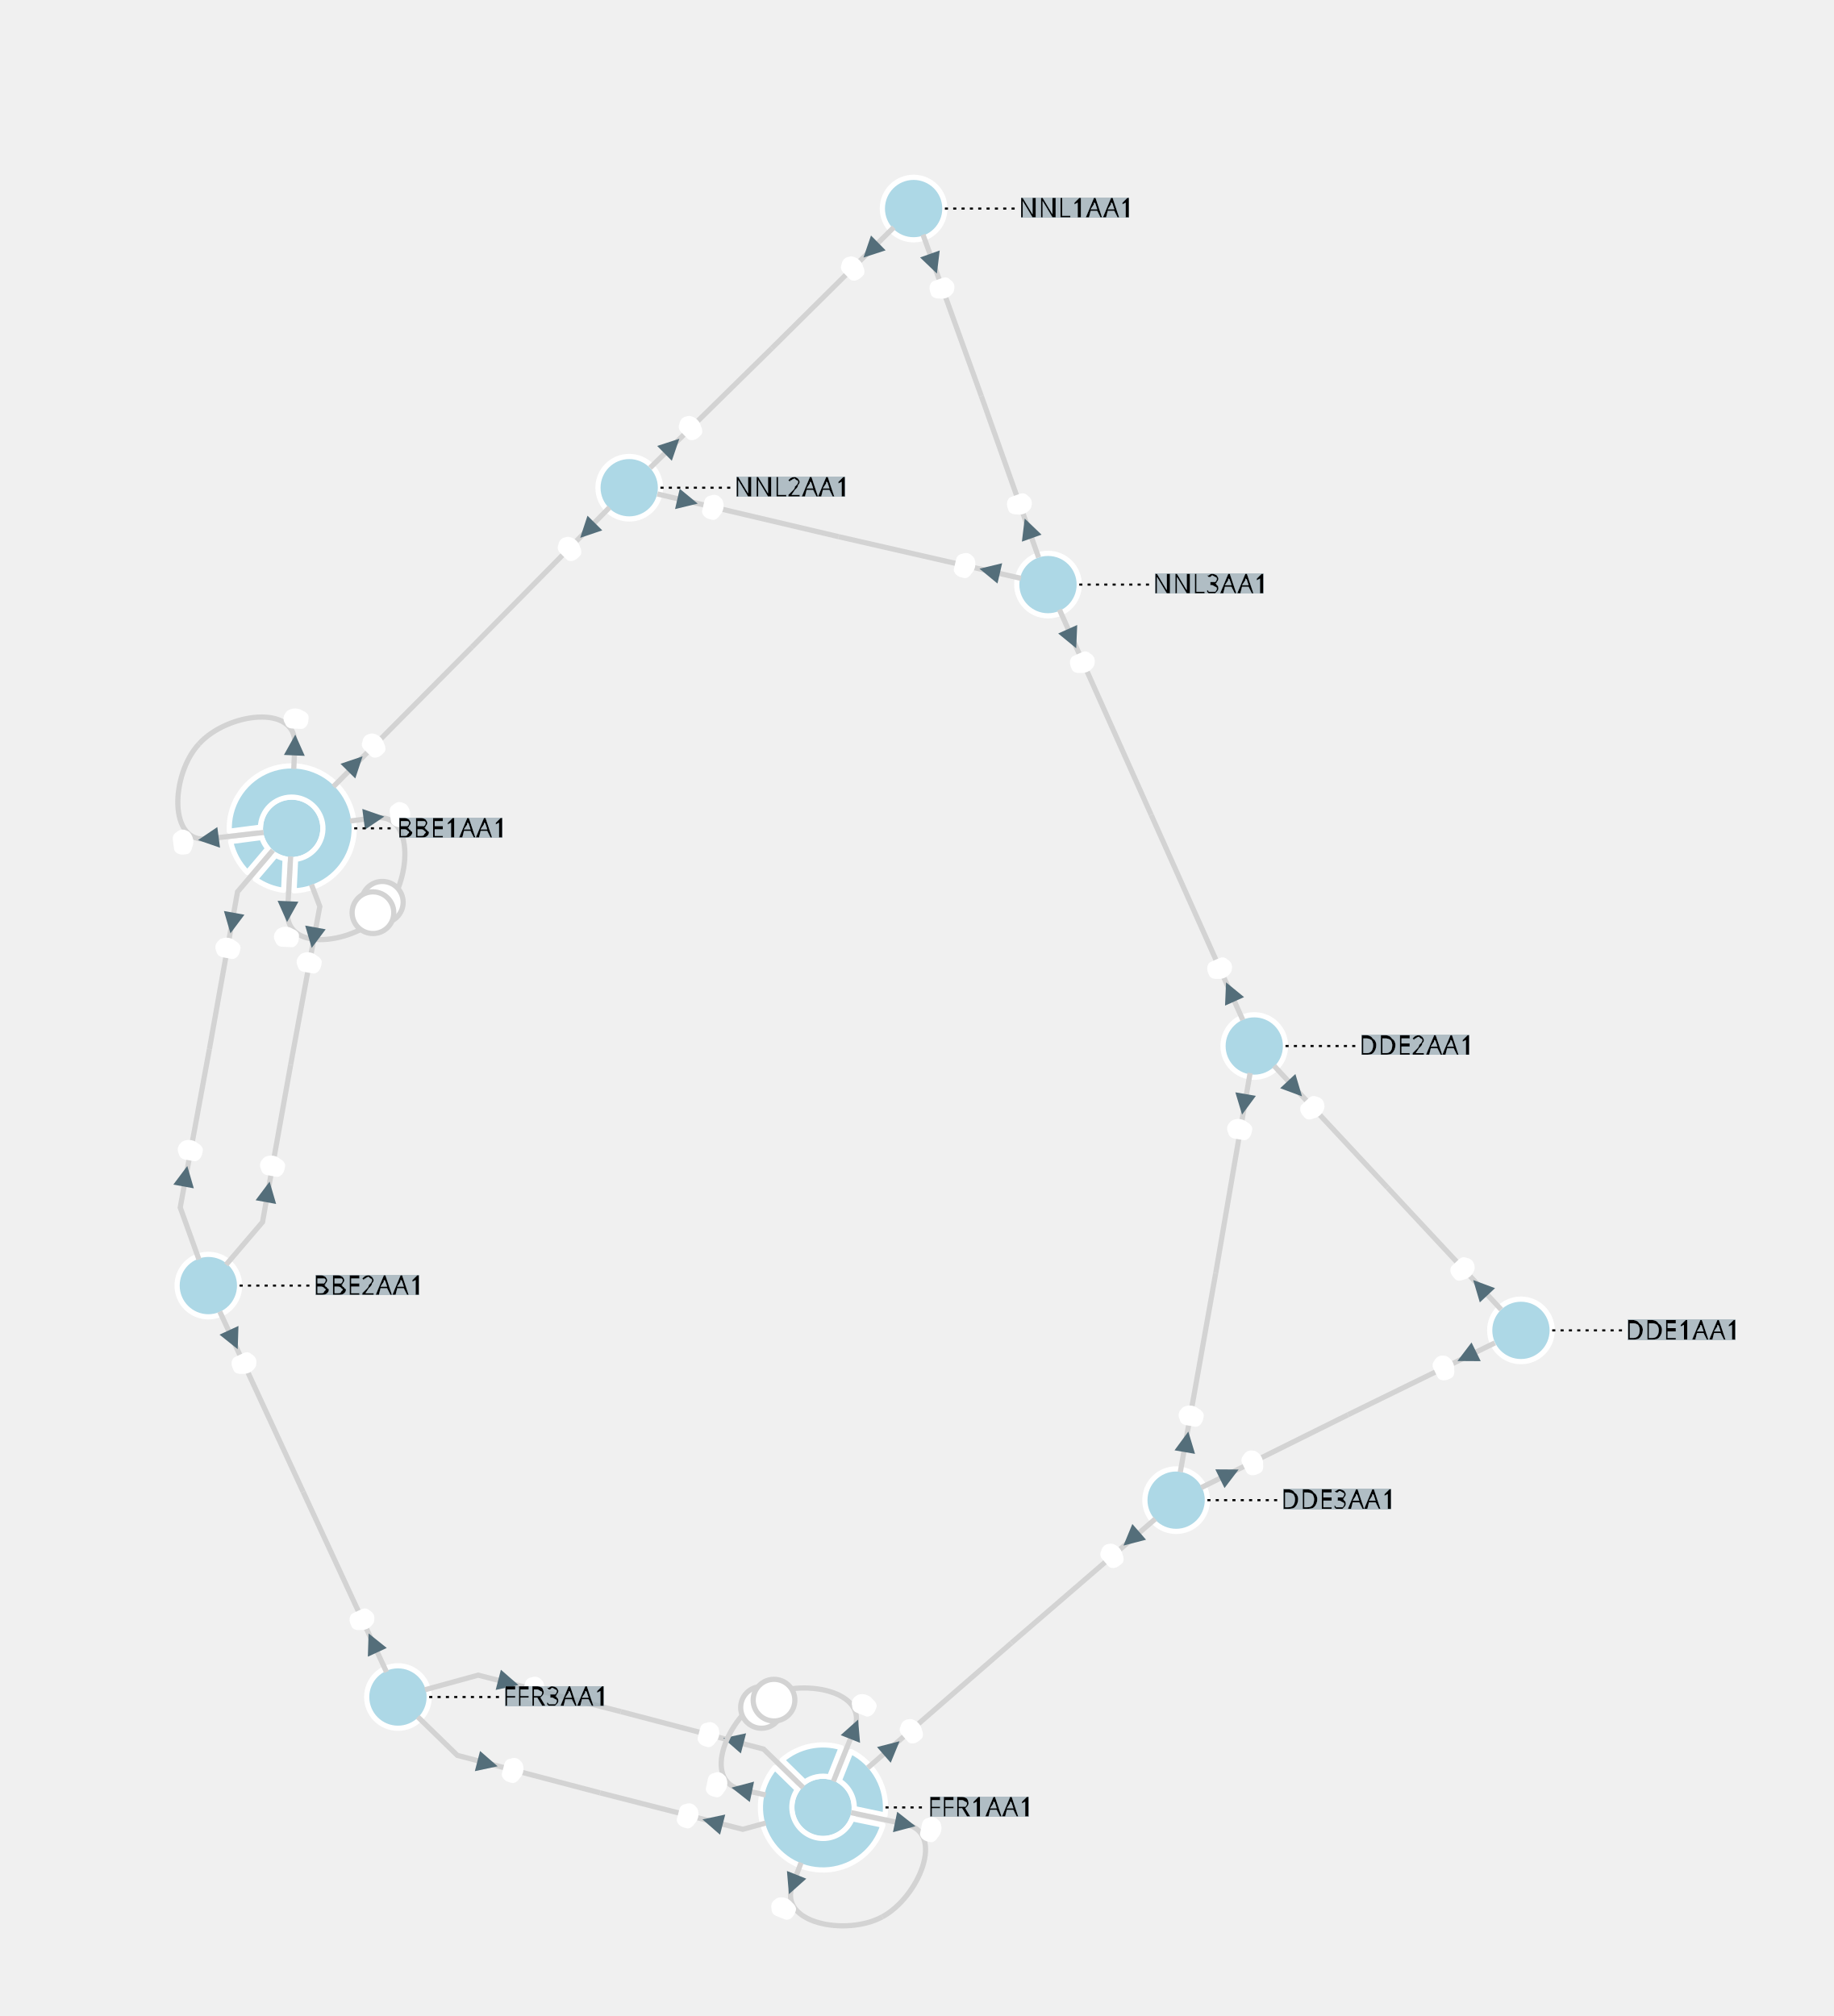
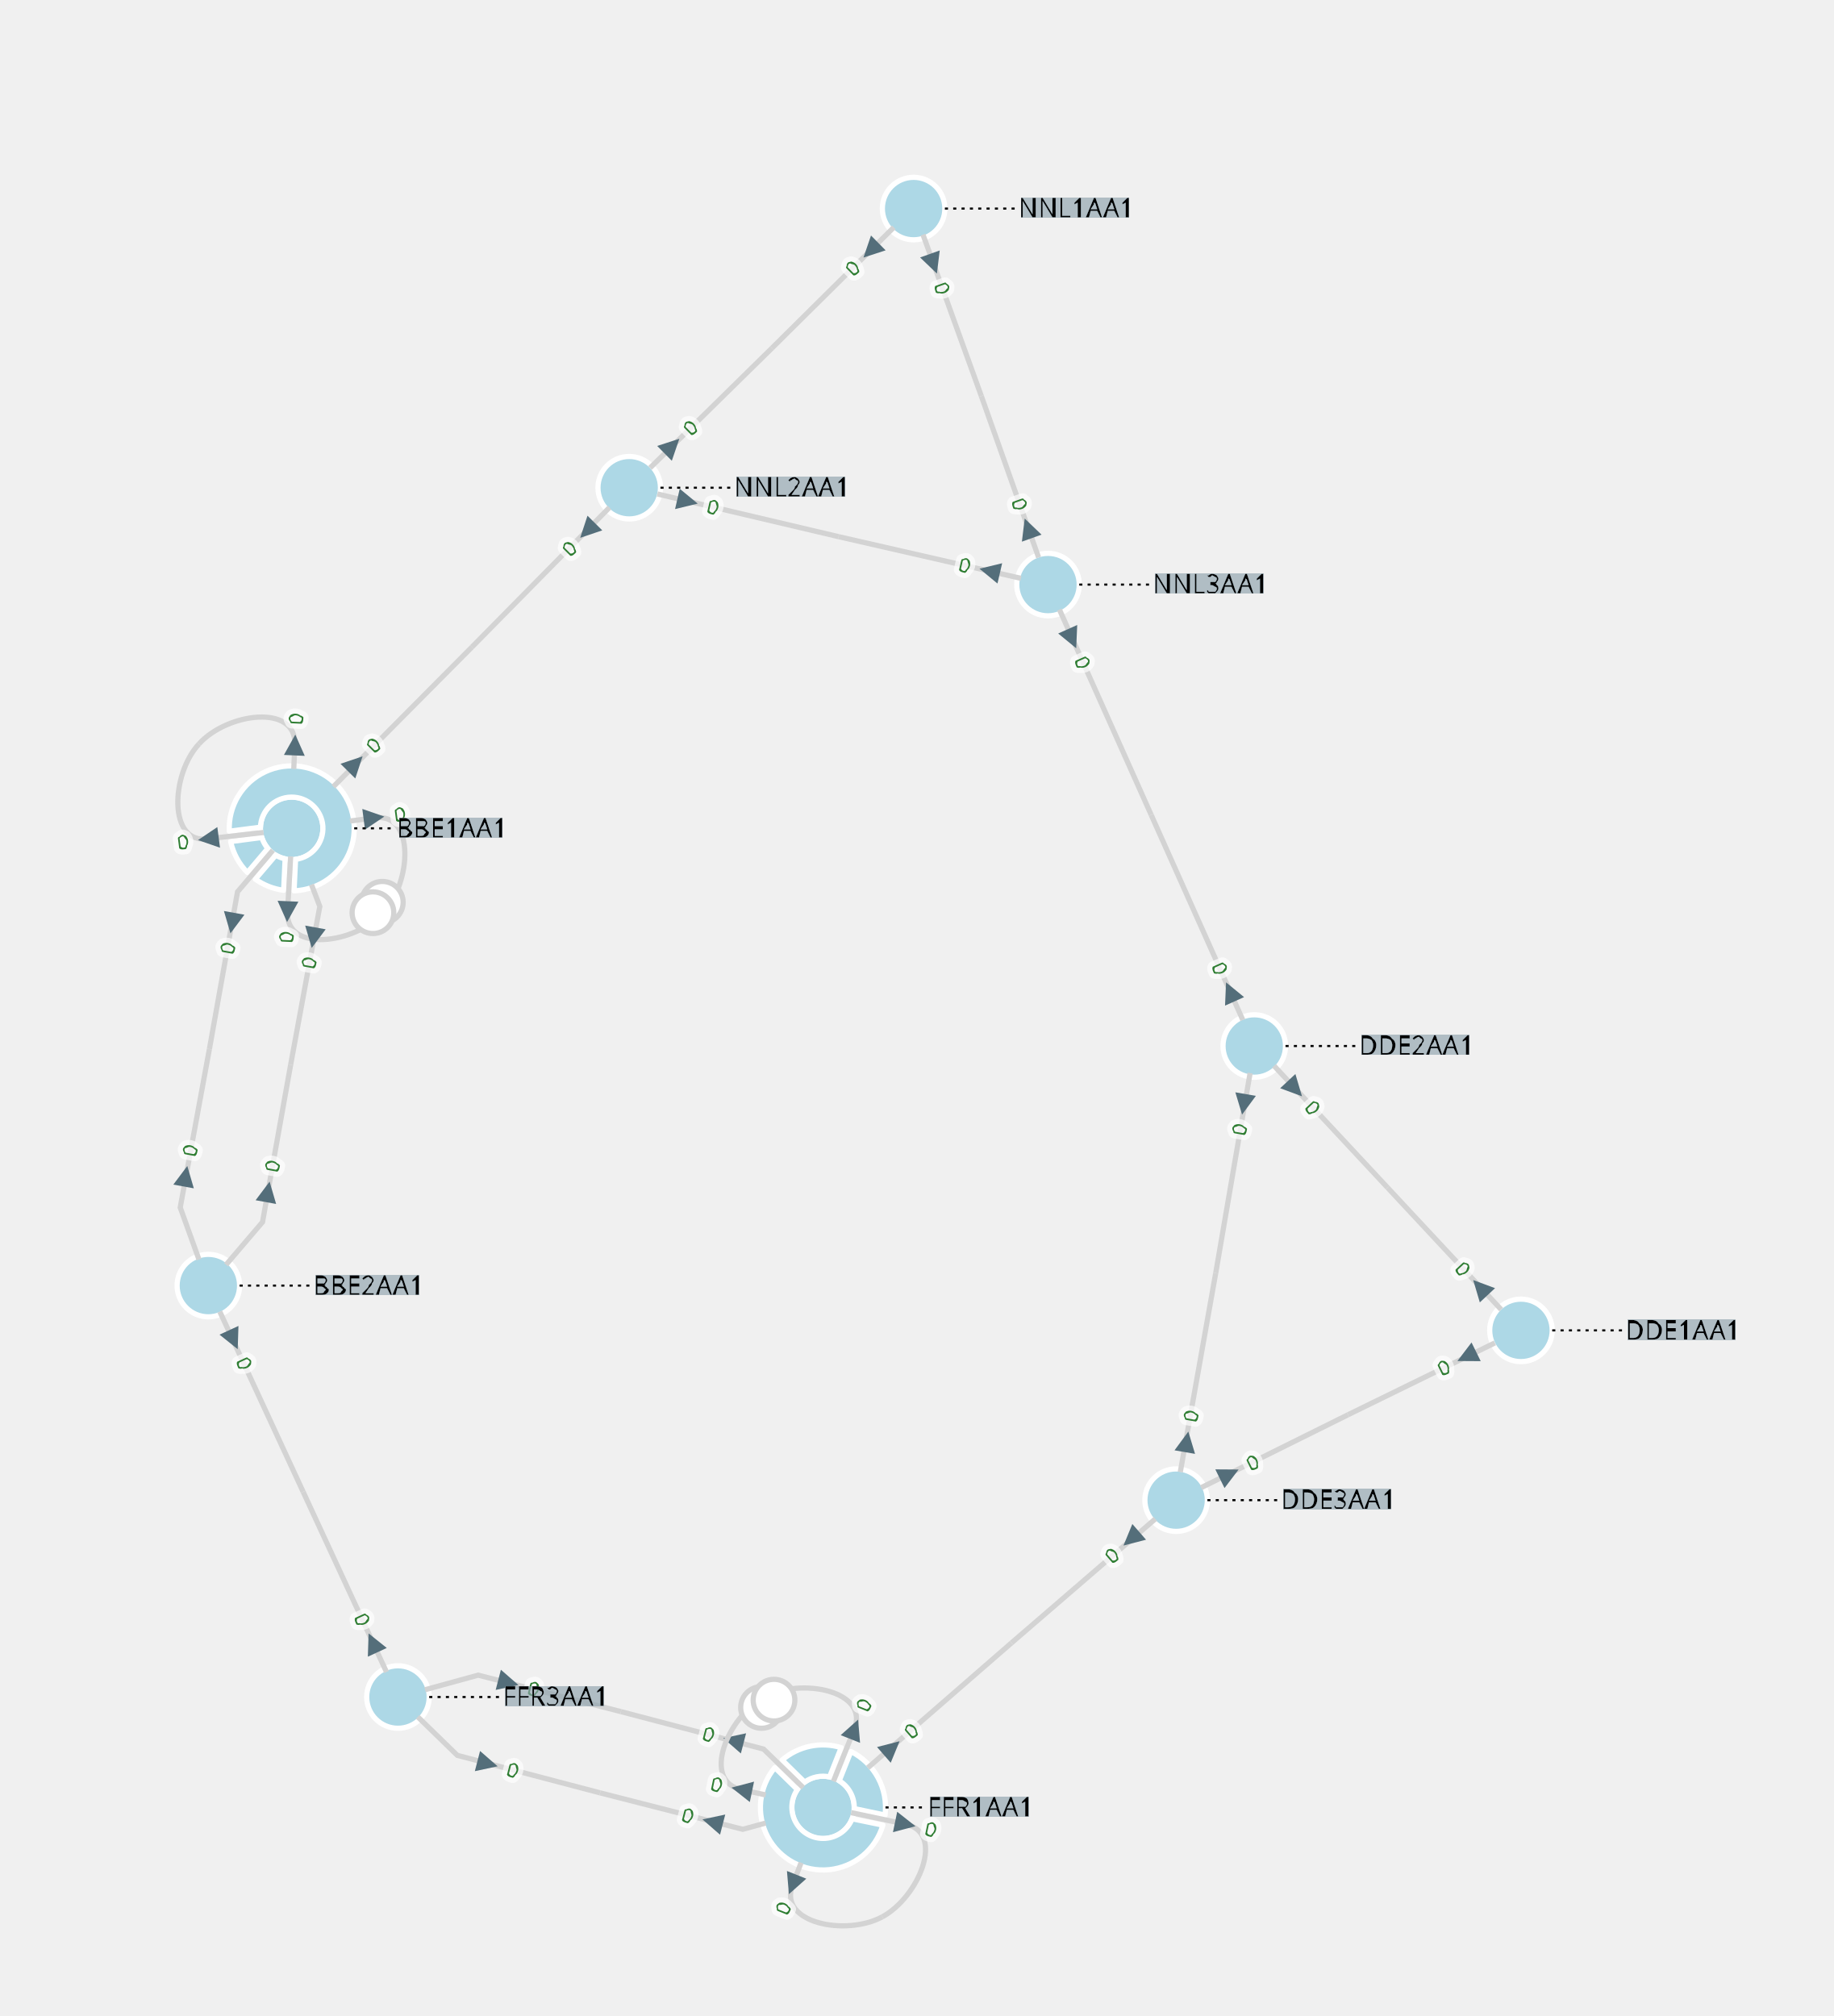
<svg xmlns="http://www.w3.org/2000/svg" width="800.00" height="879.76" viewBox="-7.54 -10.03 17.60 19.35">
  <style>
.nad-branch-edges polyline, .nad-branch-edges path {stroke: var(--nad-vl-color, lightgrey); stroke-width: 0.05; fill: none}
.nad-branch-edges circle {stroke: var(--nad-vl-color, lightgrey); stroke-width: 0.05; fill: white}
.nad-3wt-edges polyline {stroke: var(--nad-vl-color, lightgrey); stroke-width: 0.05; fill: none}
.nad-text-edges {stroke: black; stroke-width: 0.02; stroke-dasharray: .03,.05}
.nad-branch-edges .nad-disconnected polyline {stroke-dasharray: .1,.1}
.nad-vl-nodes circle {fill: var(--nad-vl-color, lightblue); stroke-width: 0.05; stroke: white}
.nad-vl-nodes circle.nad-unknown-busnode {stroke: lightgrey; stroke-width: 0.05; stroke-dasharray: .05,.05; fill: none}
.nad-vl-nodes path {fill: var(--nad-vl-color, lightblue); stroke-width: 0.05; stroke: white; stroke-linejoin:round;}
.nad-hvdc-edge polyline.nad-hvdc {stroke: grey; stroke-width: 0.2}
.nad-3wt-nodes circle {stroke: var(--nad-vl-color, lightgrey); stroke-width: 0.05; fill: none}
.nad-3wt-bg circle {stroke: none; fill: white}
.nad-state-out .nad-arrow-in {visibility: hidden}
.nad-state-in .nad-arrow-out {visibility: hidden}
.nad-active path {stroke: none; fill: #546e7a}
.nad-active {visibility: visible}
.nad-reactive {visibility: hidden}
.nad-reactive path {stroke: none; fill: #0277bd}
.nad-text-background {flood-color: #90a4aeaa}
.nad-text-nodes {font: 0.25px "Verdana"; fill: black}
- .nad-edge-infos {font: 0.2px "Verdana"; dominant-baseline:middle; stroke: var(--nad-vl-color, white); stroke-width: 0.1; stroke-linejoin:round; paint-order: stroke}
- .nad-edge-infos .nad-state-in {fill: white}
- .nad-edge-infos .nad-state-out {fill: white}
+ .nad-edge-infos {font: 0.2px "Verdana"; dominant-baseline:middle; stroke: #FFFFFFAA; stroke-width: 0.1; stroke-linejoin:round; paint-order: stroke}
+ .nad-edge-infos .nad-state-in {fill: #b71c1c}
+ .nad-edge-infos .nad-state-out {fill: #2e7d32}
.nad-vl0to30 {--nad-vl-color: #AFB42B}
.nad-vl30to50 {--nad-vl-color: #EF9A9A}
.nad-vl50to70 {--nad-vl-color: #9C27B0}
.nad-vl70to120 {--nad-vl-color: #E65100}
.nad-vl120to180 {--nad-vl-color: #00ACC1}
.nad-vl180to300 {--nad-vl-color: #2E7D32}
.nad-vl300to500 {--nad-vl-color: #D32F2F}
</style>
  <defs>
    <filter id="textBgFilter" x="0" y="0" width="1" height="1">
      <feFlood class="nad-text-background" />
      <feComposite in="SourceGraphic" operator="over" />
    </filter>
  </defs>
  <g class="nad-vl-nodes">
    <g transform="translate(-4.74,-2.08)" id="0" class="nad-vl300to500" title="BBE1AA1">
      <circle r="0.30" id="1" />
      <path d="M-0.077,0.595 A0.600,0.600 28.195 0 1 -0.349,0.488 L-0.153,0.258 A0.300,0.300 -18.646 0 0 -0.063,0.293 Z M-0.425,0.424 A0.600,0.600 32.706 0 1 -0.586,0.127 L-0.287,0.088 A0.300,0.300 -23.157 0 0 -0.229,0.193 Z M-0.599,0.028 A0.600,0.600 270.451 1 1 0.023,0.600 L0.037,0.298 A0.300,0.300 -260.901 1 0 -0.300,-0.011 Z " id="2" />
    </g>
    <g transform="translate(-5.54,2.31)" id="3" class="nad-vl300to500" title="BBE2AA1">
      <circle r="0.30" id="4" />
    </g>
    <g transform="translate(7.06,2.74)" id="5" class="nad-vl300to500" title="DDE1AA1">
      <circle r="0.30" id="6" />
    </g>
    <g transform="translate(4.50,0.01)" id="7" class="nad-vl300to500" title="DDE2AA1">
      <circle r="0.30" id="8" />
    </g>
    <g transform="translate(3.75,4.37)" id="9" class="nad-vl300to500" title="DDE3AA1">
      <circle r="0.30" id="10" />
    </g>
    <g transform="translate(0.36,7.32)" id="11" class="nad-vl300to500" title="FFR1AA1">
      <circle r="0.30" id="12" />
      <path d="M-0.392,-0.455 A0.600,0.600 57.675 0 1 0.175,-0.574 L0.063,-0.293 A0.300,0.300 -48.126 0 0 -0.176,-0.243 Z M0.268,-0.537 A0.600,0.600 70.451 0 1 0.596,0.073 L0.300,0.011 A0.300,0.300 -60.901 0 0 0.156,-0.256 Z M0.575,0.170 A0.600,0.600 203.226 1 1 -0.462,-0.383 L-0.246,-0.172 A0.300,0.300 -193.677 1 0 0.280,0.109 Z " id="13" />
    </g>
    <g transform="translate(-3.72,6.26)" id="14" class="nad-vl300to500" title="FFR3AA1">
      <circle r="0.30" id="15" />
    </g>
    <g transform="translate(1.23,-8.03)" id="16" class="nad-vl300to500" title="NNL1AA1">
      <circle r="0.30" id="17" />
    </g>
    <g transform="translate(-1.50,-5.35)" id="18" class="nad-vl300to500" title="NNL2AA1">
      <circle r="0.30" id="19" />
    </g>
    <g transform="translate(2.52,-4.42)" id="20" class="nad-vl300to500" title="NNL3AA1">
      <circle r="0.30" id="21" />
    </g>
  </g>
  <g class="nad-branch-edges">
    <g id="22" title="BBE1AA1  BBE2AA1  1">
      <g class="nad-vl300to500">
        <polyline points="-4.92,-1.87 -5.26,-1.47 -5.53,0.04" />
        <g class="nad-edge-infos" transform="translate(-5.31,-1.17)">
          <g class="nad-active nad-state-out">
            <g transform="rotate(-169.70)">
              <path class="nad-arrow-in" d="M-0.1 -0.1 H0.1 L0 0.1z" />
              <path class="nad-arrow-out" d="M-0.1 0.1 H0.1 L0 -0.1z" />
            </g>
            <text transform="rotate(-79.70)" x="-0.19" style="text-anchor:end">0</text>
          </g>
          <g class="nad-reactive nad-state-out">
            <g transform="rotate(-169.70)">
              <path class="nad-arrow-in" d="M-0.1 -0.1 H0.1 L0 0.1z" />
              <path class="nad-arrow-out" d="M-0.1 0.1 H0.1 L0 -0.1z" />
            </g>
            <text transform="rotate(-79.70)" x="-0.19" style="text-anchor:end">0</text>
          </g>
        </g>
      </g>
      <g class="nad-vl300to500">
        <polyline points="-5.63,2.06 -5.81,1.56 -5.53,0.04" />
        <g class="nad-edge-infos" transform="translate(-5.76,1.26)">
          <g class="nad-active nad-state-out">
            <g transform="rotate(10.30)">
              <path class="nad-arrow-in" d="M-0.1 -0.1 H0.1 L0 0.1z" />
              <path class="nad-arrow-out" d="M-0.1 0.1 H0.1 L0 -0.1z" />
            </g>
            <text transform="rotate(-79.70)" x="0.19">0</text>
          </g>
          <g class="nad-reactive nad-state-out">
            <g transform="rotate(10.30)">
              <path class="nad-arrow-in" d="M-0.1 -0.1 H0.1 L0 0.1z" />
              <path class="nad-arrow-out" d="M-0.1 0.1 H0.1 L0 -0.1z" />
            </g>
            <text transform="rotate(-79.70)" x="0.19">0</text>
          </g>
        </g>
      </g>
    </g>
    <g id="23" title="BBE1AA1  BBE3AA1  1">
      <g class="nad-vl300to500">
        <path d="M-5.01,-2.04 L-5.54,-1.98 C-5.93,-1.92 -5.90,-2.60 -5.63,-2.89" />
        <g class="nad-edge-infos" transform="translate(-5.54,-1.98)">
          <g class="nad-active nad-state-out">
            <g transform="rotate(-97.44)">
              <path class="nad-arrow-in" d="M-0.1 -0.1 H0.1 L0 0.1z" />
              <path class="nad-arrow-out" d="M-0.1 0.1 H0.1 L0 -0.1z" />
            </g>
            <text transform="rotate(-7.44)" x="-0.19" style="text-anchor:end">0</text>
          </g>
          <g class="nad-reactive nad-state-out">
            <g transform="rotate(-97.44)">
              <path class="nad-arrow-in" d="M-0.1 -0.1 H0.1 L0 0.1z" />
              <path class="nad-arrow-out" d="M-0.1 0.1 H0.1 L0 -0.1z" />
            </g>
            <text transform="rotate(-7.44)" x="-0.19" style="text-anchor:end">0</text>
          </g>
        </g>
      </g>
      <g class="nad-vl300to500">
        <path d="M-4.72,-2.65 L-4.71,-2.88 C-4.69,-3.28 -5.36,-3.19 -5.63,-2.89" />
        <g class="nad-edge-infos" transform="translate(-4.71,-2.88)">
          <g class="nad-active nad-state-out">
            <g transform="rotate(2.56)">
              <path class="nad-arrow-in" d="M-0.1 -0.1 H0.1 L0 0.1z" />
              <path class="nad-arrow-out" d="M-0.1 0.1 H0.1 L0 -0.1z" />
            </g>
            <text transform="rotate(-87.44)" x="0.19">0</text>
          </g>
          <g class="nad-reactive nad-state-out">
            <g transform="rotate(2.56)">
              <path class="nad-arrow-in" d="M-0.1 -0.1 H0.1 L0 0.1z" />
              <path class="nad-arrow-out" d="M-0.1 0.1 H0.1 L0 -0.1z" />
            </g>
            <text transform="rotate(-87.44)" x="0.19">0</text>
          </g>
        </g>
      </g>
    </g>
    <g id="24" title="BBE1AA1  BBE3AA1  2">
      <g class="nad-vl300to500">
        <path d="M-4.18,-2.15 L-3.95,-2.18 C-3.55,-2.24 -3.59,-1.56 -3.86,-1.27" />
        <g class="nad-edge-infos" transform="translate(-3.95,-2.18)">
          <g class="nad-active nad-state-out">
            <g transform="rotate(82.56)">
              <path class="nad-arrow-in" d="M-0.1 -0.1 H0.1 L0 0.1z" />
              <path class="nad-arrow-out" d="M-0.1 0.1 H0.1 L0 -0.1z" />
            </g>
            <text transform="rotate(-7.44)" x="0.19">0</text>
          </g>
          <g class="nad-reactive nad-state-out">
            <g transform="rotate(82.56)">
              <path class="nad-arrow-in" d="M-0.1 -0.1 H0.1 L0 0.1z" />
              <path class="nad-arrow-out" d="M-0.1 0.1 H0.1 L0 -0.1z" />
            </g>
            <text transform="rotate(-7.44)" x="0.19">0</text>
          </g>
        </g>
        <circle cx="-3.87" cy="-1.37" r="0.20" />
      </g>
      <g class="nad-vl300to500">
        <path d="M-4.75,-1.81 L-4.78,-1.28 C-4.80,-0.88 -4.13,-0.97 -3.86,-1.27" />
        <g class="nad-edge-infos" transform="translate(-4.78,-1.28)">
          <g class="nad-active nad-state-out">
            <g transform="rotate(-177.44)">
              <path class="nad-arrow-in" d="M-0.1 -0.1 H0.1 L0 0.1z" />
              <path class="nad-arrow-out" d="M-0.1 0.1 H0.1 L0 -0.1z" />
            </g>
            <text transform="rotate(-87.44)" x="-0.19" style="text-anchor:end">0</text>
          </g>
          <g class="nad-reactive nad-state-out">
            <g transform="rotate(-177.44)">
              <path class="nad-arrow-in" d="M-0.1 -0.1 H0.1 L0 0.1z" />
              <path class="nad-arrow-out" d="M-0.1 0.1 H0.1 L0 -0.1z" />
            </g>
            <text transform="rotate(-87.44)" x="-0.19" style="text-anchor:end">0</text>
          </g>
        </g>
        <circle cx="-3.96" cy="-1.27" r="0.20" />
      </g>
    </g>
    <g id="25" title="BBE2AA1  BBE3AA1  1">
      <g class="nad-vl300to500">
        <polyline points="-5.37,2.11 -5.02,1.70 -4.75,0.19" />
        <g class="nad-edge-infos" transform="translate(-4.97,1.41)">
          <g class="nad-active nad-state-out">
            <g transform="rotate(10.30)">
              <path class="nad-arrow-in" d="M-0.1 -0.1 H0.1 L0 0.1z" />
              <path class="nad-arrow-out" d="M-0.1 0.1 H0.1 L0 -0.1z" />
            </g>
            <text transform="rotate(-79.70)" x="0.19">0</text>
          </g>
          <g class="nad-reactive nad-state-out">
            <g transform="rotate(10.30)">
              <path class="nad-arrow-in" d="M-0.1 -0.1 H0.1 L0 0.1z" />
              <path class="nad-arrow-out" d="M-0.1 0.1 H0.1 L0 -0.1z" />
            </g>
            <text transform="rotate(-79.70)" x="0.19">0</text>
          </g>
        </g>
      </g>
      <g class="nad-vl300to500">
        <polyline points="-4.55,-1.54 -4.47,-1.33 -4.75,0.19" />
        <g class="nad-edge-infos" transform="translate(-4.53,-1.03)">
          <g class="nad-active nad-state-out">
            <g transform="rotate(-169.70)">
              <path class="nad-arrow-in" d="M-0.1 -0.1 H0.1 L0 0.1z" />
              <path class="nad-arrow-out" d="M-0.1 0.1 H0.1 L0 -0.1z" />
            </g>
            <text transform="rotate(-79.70)" x="-0.19" style="text-anchor:end">0</text>
          </g>
          <g class="nad-reactive nad-state-out">
            <g transform="rotate(-169.70)">
              <path class="nad-arrow-in" d="M-0.1 -0.1 H0.1 L0 0.1z" />
              <path class="nad-arrow-out" d="M-0.1 0.1 H0.1 L0 -0.1z" />
            </g>
            <text transform="rotate(-79.70)" x="-0.19" style="text-anchor:end">0</text>
          </g>
        </g>
      </g>
    </g>
    <g id="26" title="NNL2AA1  BBE3AA1  1">
      <g class="nad-vl300to500">
        <polyline points="-1.69,-5.16 -3.01,-3.82" />
        <g class="nad-edge-infos" transform="translate(-1.90,-4.94)">
          <g class="nad-active nad-state-out">
            <g transform="rotate(-135.19)">
              <path class="nad-arrow-in" d="M-0.1 -0.1 H0.1 L0 0.1z" />
              <path class="nad-arrow-out" d="M-0.1 0.1 H0.1 L0 -0.1z" />
            </g>
            <text transform="rotate(-45.19)" x="-0.19" style="text-anchor:end">0</text>
          </g>
          <g class="nad-reactive nad-state-out">
            <g transform="rotate(-135.19)">
              <path class="nad-arrow-in" d="M-0.1 -0.1 H0.1 L0 0.1z" />
              <path class="nad-arrow-out" d="M-0.1 0.1 H0.1 L0 -0.1z" />
            </g>
            <text transform="rotate(-45.19)" x="-0.19" style="text-anchor:end">0</text>
          </g>
        </g>
      </g>
      <g class="nad-vl300to500">
        <polyline points="-4.34,-2.48 -3.01,-3.82" />
        <g class="nad-edge-infos" transform="translate(-4.13,-2.70)">
          <g class="nad-active nad-state-out">
            <g transform="rotate(44.81)">
              <path class="nad-arrow-in" d="M-0.1 -0.1 H0.1 L0 0.1z" />
              <path class="nad-arrow-out" d="M-0.1 0.1 H0.1 L0 -0.1z" />
            </g>
            <text transform="rotate(-45.19)" x="0.19">0</text>
          </g>
          <g class="nad-reactive nad-state-out">
            <g transform="rotate(44.81)">
              <path class="nad-arrow-in" d="M-0.1 -0.1 H0.1 L0 0.1z" />
              <path class="nad-arrow-out" d="M-0.1 0.1 H0.1 L0 -0.1z" />
            </g>
            <text transform="rotate(-45.19)" x="0.19">0</text>
          </g>
        </g>
      </g>
    </g>
    <g id="27" title="BBE2AA1  FFR3AA1  1">
      <g class="nad-vl300to500">
        <polyline points="-5.43,2.56 -4.63,4.29" />
        <g class="nad-edge-infos" transform="translate(-5.30,2.83)">
          <g class="nad-active nad-state-out">
            <g transform="rotate(155.26)">
              <path class="nad-arrow-in" d="M-0.1 -0.1 H0.1 L0 0.1z" />
              <path class="nad-arrow-out" d="M-0.1 0.1 H0.1 L0 -0.1z" />
            </g>
            <text transform="rotate(65.26)" x="0.19">0</text>
          </g>
          <g class="nad-reactive nad-state-out">
            <g transform="rotate(155.26)">
              <path class="nad-arrow-in" d="M-0.1 -0.1 H0.1 L0 0.1z" />
              <path class="nad-arrow-out" d="M-0.1 0.1 H0.1 L0 -0.1z" />
            </g>
            <text transform="rotate(65.26)" x="0.19">0</text>
          </g>
        </g>
      </g>
      <g class="nad-vl300to500">
        <polyline points="-3.83,6.02 -4.63,4.29" />
        <g class="nad-edge-infos" transform="translate(-3.96,5.74)">
          <g class="nad-active nad-state-out">
            <g transform="rotate(-24.74)">
              <path class="nad-arrow-in" d="M-0.1 -0.1 H0.1 L0 0.1z" />
              <path class="nad-arrow-out" d="M-0.1 0.1 H0.1 L0 -0.1z" />
            </g>
            <text transform="rotate(-294.74)" x="-0.19" style="text-anchor:end">0</text>
          </g>
          <g class="nad-reactive nad-state-out">
            <g transform="rotate(-24.74)">
              <path class="nad-arrow-in" d="M-0.1 -0.1 H0.1 L0 0.1z" />
              <path class="nad-arrow-out" d="M-0.1 0.1 H0.1 L0 -0.1z" />
            </g>
            <text transform="rotate(-294.74)" x="-0.19" style="text-anchor:end">0</text>
          </g>
        </g>
      </g>
    </g>
    <g id="28" title="DDE1AA1  DDE2AA1  1">
      <g class="nad-vl300to500">
        <polyline points="6.87,2.54 5.78,1.37" />
        <g class="nad-edge-infos" transform="translate(6.67,2.33)">
          <g class="nad-active nad-state-out">
            <g transform="rotate(-43.04)">
              <path class="nad-arrow-in" d="M-0.1 -0.1 H0.1 L0 0.1z" />
              <path class="nad-arrow-out" d="M-0.1 0.1 H0.1 L0 -0.1z" />
            </g>
            <text transform="rotate(-313.04)" x="-0.19" style="text-anchor:end">0</text>
          </g>
          <g class="nad-reactive nad-state-out">
            <g transform="rotate(-43.04)">
              <path class="nad-arrow-in" d="M-0.1 -0.1 H0.1 L0 0.1z" />
              <path class="nad-arrow-out" d="M-0.1 0.1 H0.1 L0 -0.1z" />
            </g>
            <text transform="rotate(-313.04)" x="-0.19" style="text-anchor:end">0</text>
          </g>
        </g>
      </g>
      <g class="nad-vl300to500">
        <polyline points="4.69,0.20 5.78,1.37" />
        <g class="nad-edge-infos" transform="translate(4.89,0.42)">
          <g class="nad-active nad-state-out">
            <g transform="rotate(136.96)">
              <path class="nad-arrow-in" d="M-0.1 -0.1 H0.1 L0 0.1z" />
              <path class="nad-arrow-out" d="M-0.1 0.1 H0.1 L0 -0.1z" />
            </g>
            <text transform="rotate(46.96)" x="0.19">0</text>
          </g>
          <g class="nad-reactive nad-state-out">
            <g transform="rotate(136.96)">
              <path class="nad-arrow-in" d="M-0.1 -0.1 H0.1 L0 0.1z" />
              <path class="nad-arrow-out" d="M-0.1 0.1 H0.1 L0 -0.1z" />
            </g>
            <text transform="rotate(46.96)" x="0.19">0</text>
          </g>
        </g>
      </g>
    </g>
    <g id="29" title="DDE1AA1  DDE3AA1  1">
      <g class="nad-vl300to500">
        <polyline points="6.81,2.86 5.40,3.55" />
        <g class="nad-edge-infos" transform="translate(6.54,2.99)">
          <g class="nad-active nad-state-out">
            <g transform="rotate(-116.19)">
              <path class="nad-arrow-in" d="M-0.1 -0.1 H0.1 L0 0.1z" />
              <path class="nad-arrow-out" d="M-0.1 0.1 H0.1 L0 -0.1z" />
            </g>
            <text transform="rotate(-26.19)" x="-0.19" style="text-anchor:end">0</text>
          </g>
          <g class="nad-reactive nad-state-out">
            <g transform="rotate(-116.19)">
              <path class="nad-arrow-in" d="M-0.1 -0.1 H0.1 L0 0.1z" />
              <path class="nad-arrow-out" d="M-0.1 0.1 H0.1 L0 -0.1z" />
            </g>
            <text transform="rotate(-26.19)" x="-0.19" style="text-anchor:end">0</text>
          </g>
        </g>
      </g>
      <g class="nad-vl300to500">
        <polyline points="3.99,4.25 5.40,3.55" />
        <g class="nad-edge-infos" transform="translate(4.26,4.12)">
          <g class="nad-active nad-state-out">
            <g transform="rotate(63.81)">
              <path class="nad-arrow-in" d="M-0.1 -0.1 H0.1 L0 0.1z" />
              <path class="nad-arrow-out" d="M-0.1 0.1 H0.1 L0 -0.1z" />
            </g>
            <text transform="rotate(-26.19)" x="0.19">0</text>
          </g>
          <g class="nad-reactive nad-state-out">
            <g transform="rotate(63.81)">
              <path class="nad-arrow-in" d="M-0.1 -0.1 H0.1 L0 0.1z" />
              <path class="nad-arrow-out" d="M-0.1 0.1 H0.1 L0 -0.1z" />
            </g>
            <text transform="rotate(-26.19)" x="0.19">0</text>
          </g>
        </g>
      </g>
    </g>
    <g id="30" title="DDE2AA1  DDE3AA1  1">
      <g class="nad-vl300to500">
        <polyline points="4.46,0.27 4.13,2.19" />
        <g class="nad-edge-infos" transform="translate(4.40,0.57)">
          <g class="nad-active nad-state-out">
            <g transform="rotate(-170.21)">
              <path class="nad-arrow-in" d="M-0.1 -0.1 H0.1 L0 0.1z" />
              <path class="nad-arrow-out" d="M-0.1 0.1 H0.1 L0 -0.1z" />
            </g>
            <text transform="rotate(-80.21)" x="-0.19" style="text-anchor:end">0</text>
          </g>
          <g class="nad-reactive nad-state-out">
            <g transform="rotate(-170.21)">
              <path class="nad-arrow-in" d="M-0.1 -0.1 H0.1 L0 0.1z" />
              <path class="nad-arrow-out" d="M-0.1 0.1 H0.1 L0 -0.1z" />
            </g>
            <text transform="rotate(-80.21)" x="-0.19" style="text-anchor:end">0</text>
          </g>
        </g>
      </g>
      <g class="nad-vl300to500">
        <polyline points="3.79,4.10 4.13,2.19" />
        <g class="nad-edge-infos" transform="translate(3.85,3.81)">
          <g class="nad-active nad-state-out">
            <g transform="rotate(9.79)">
              <path class="nad-arrow-in" d="M-0.1 -0.1 H0.1 L0 0.1z" />
              <path class="nad-arrow-out" d="M-0.1 0.1 H0.1 L0 -0.1z" />
            </g>
            <text transform="rotate(-80.21)" x="0.19">0</text>
          </g>
          <g class="nad-reactive nad-state-out">
            <g transform="rotate(9.79)">
              <path class="nad-arrow-in" d="M-0.1 -0.1 H0.1 L0 0.1z" />
              <path class="nad-arrow-out" d="M-0.1 0.1 H0.1 L0 -0.1z" />
            </g>
            <text transform="rotate(-80.21)" x="0.19">0</text>
          </g>
        </g>
      </g>
    </g>
    <g id="31" title="DDE2AA1  NNL3AA1  1">
      <g class="nad-vl300to500">
        <polyline points="4.39,-0.24 3.51,-2.21" />
        <g class="nad-edge-infos" transform="translate(4.27,-0.51)">
          <g class="nad-active nad-state-out">
            <g transform="rotate(-24.10)">
              <path class="nad-arrow-in" d="M-0.1 -0.1 H0.1 L0 0.1z" />
              <path class="nad-arrow-out" d="M-0.1 0.1 H0.1 L0 -0.1z" />
            </g>
            <text transform="rotate(-294.10)" x="-0.19" style="text-anchor:end">0</text>
          </g>
          <g class="nad-reactive nad-state-out">
            <g transform="rotate(-24.10)">
              <path class="nad-arrow-in" d="M-0.1 -0.1 H0.1 L0 0.1z" />
              <path class="nad-arrow-out" d="M-0.1 0.1 H0.1 L0 -0.1z" />
            </g>
            <text transform="rotate(-294.10)" x="-0.19" style="text-anchor:end">0</text>
          </g>
        </g>
      </g>
      <g class="nad-vl300to500">
        <polyline points="2.63,-4.18 3.51,-2.21" />
        <g class="nad-edge-infos" transform="translate(2.75,-3.90)">
          <g class="nad-active nad-state-out">
            <g transform="rotate(155.90)">
              <path class="nad-arrow-in" d="M-0.1 -0.1 H0.1 L0 0.1z" />
              <path class="nad-arrow-out" d="M-0.1 0.1 H0.1 L0 -0.1z" />
            </g>
            <text transform="rotate(65.90)" x="0.19">0</text>
          </g>
          <g class="nad-reactive nad-state-out">
            <g transform="rotate(155.90)">
              <path class="nad-arrow-in" d="M-0.1 -0.1 H0.1 L0 0.1z" />
              <path class="nad-arrow-out" d="M-0.1 0.1 H0.1 L0 -0.1z" />
            </g>
            <text transform="rotate(65.90)" x="0.19">0</text>
          </g>
        </g>
      </g>
    </g>
    <g id="32" title="FFR2AA1  DDE3AA1  1">
      <g class="nad-vl300to500">
        <polyline points="0.79,6.94 2.17,5.74" />
        <g class="nad-edge-infos" transform="translate(1.02,6.75)">
          <g class="nad-active nad-state-out">
            <g transform="rotate(48.94)">
              <path class="nad-arrow-in" d="M-0.1 -0.1 H0.1 L0 0.1z" />
              <path class="nad-arrow-out" d="M-0.1 0.1 H0.1 L0 -0.1z" />
            </g>
            <text transform="rotate(-41.06)" x="0.19">0</text>
          </g>
          <g class="nad-reactive nad-state-out">
            <g transform="rotate(48.94)">
              <path class="nad-arrow-in" d="M-0.1 -0.1 H0.1 L0 0.1z" />
              <path class="nad-arrow-out" d="M-0.1 0.1 H0.1 L0 -0.1z" />
            </g>
            <text transform="rotate(-41.06)" x="0.19">0</text>
          </g>
        </g>
      </g>
      <g class="nad-vl300to500">
        <polyline points="3.55,4.55 2.17,5.74" />
        <g class="nad-edge-infos" transform="translate(3.32,4.74)">
          <g class="nad-active nad-state-out">
            <g transform="rotate(-131.06)">
              <path class="nad-arrow-in" d="M-0.1 -0.1 H0.1 L0 0.1z" />
              <path class="nad-arrow-out" d="M-0.1 0.1 H0.1 L0 -0.1z" />
            </g>
            <text transform="rotate(-41.06)" x="-0.19" style="text-anchor:end">0</text>
          </g>
          <g class="nad-reactive nad-state-out">
            <g transform="rotate(-131.06)">
              <path class="nad-arrow-in" d="M-0.1 -0.1 H0.1 L0 0.1z" />
              <path class="nad-arrow-out" d="M-0.1 0.1 H0.1 L0 -0.1z" />
            </g>
            <text transform="rotate(-41.06)" x="-0.19" style="text-anchor:end">0</text>
          </g>
        </g>
      </g>
    </g>
    <g id="33" title="FFR1AA1  FFR2AA1  1">
      <g class="nad-vl300to500">
        <path d="M0.63,7.37 L1.15,7.48 C1.54,7.56 1.28,8.18 0.93,8.37" />
        <g class="nad-edge-infos" transform="translate(1.15,7.48)">
          <g class="nad-active nad-state-out">
            <g transform="rotate(101.72)">
              <path class="nad-arrow-in" d="M-0.1 -0.1 H0.1 L0 0.1z" />
              <path class="nad-arrow-out" d="M-0.1 0.1 H0.1 L0 -0.1z" />
            </g>
            <text transform="rotate(11.72)" x="0.19">0</text>
          </g>
          <g class="nad-reactive nad-state-out">
            <g transform="rotate(101.72)">
              <path class="nad-arrow-in" d="M-0.1 -0.1 H0.1 L0 0.1z" />
              <path class="nad-arrow-out" d="M-0.1 0.1 H0.1 L0 -0.1z" />
            </g>
            <text transform="rotate(11.72)" x="0.19">0</text>
          </g>
        </g>
      </g>
      <g class="nad-vl300to500">
        <path d="M0.15,7.85 L0.07,8.06 C-0.08,8.43 0.58,8.56 0.93,8.37" />
        <g class="nad-edge-infos" transform="translate(0.07,8.06)">
          <g class="nad-active nad-state-out">
            <g transform="rotate(-158.28)">
              <path class="nad-arrow-in" d="M-0.1 -0.1 H0.1 L0 0.1z" />
              <path class="nad-arrow-out" d="M-0.1 0.1 H0.1 L0 -0.1z" />
            </g>
            <text transform="rotate(-68.28)" x="-0.19" style="text-anchor:end">0</text>
          </g>
          <g class="nad-reactive nad-state-out">
            <g transform="rotate(-158.28)">
              <path class="nad-arrow-in" d="M-0.1 -0.1 H0.1 L0 0.1z" />
              <path class="nad-arrow-out" d="M-0.1 0.1 H0.1 L0 -0.1z" />
            </g>
            <text transform="rotate(-68.28)" x="-0.19" style="text-anchor:end">0</text>
          </g>
        </g>
      </g>
    </g>
    <g id="34" title="FFR1AA1  FFR3AA1  1">
      <g class="nad-vl300to500">
        <polyline points="0.17,7.13 -0.21,6.76 -1.58,6.40" />
        <g class="nad-edge-infos" transform="translate(-0.50,6.68)">
          <g class="nad-active nad-state-out">
            <g transform="rotate(-75.51)">
              <path class="nad-arrow-in" d="M-0.1 -0.1 H0.1 L0 0.1z" />
              <path class="nad-arrow-out" d="M-0.1 0.1 H0.1 L0 -0.1z" />
            </g>
            <text transform="rotate(-345.51)" x="-0.19" style="text-anchor:end">0</text>
          </g>
          <g class="nad-reactive nad-state-out">
            <g transform="rotate(-75.51)">
              <path class="nad-arrow-in" d="M-0.1 -0.1 H0.1 L0 0.1z" />
              <path class="nad-arrow-out" d="M-0.1 0.1 H0.1 L0 -0.1z" />
            </g>
            <text transform="rotate(-345.51)" x="-0.19" style="text-anchor:end">0</text>
          </g>
        </g>
      </g>
      <g class="nad-vl300to500">
        <polyline points="-3.46,6.19 -2.95,6.05 -1.58,6.40" />
        <g class="nad-edge-infos" transform="translate(-2.66,6.12)">
          <g class="nad-active nad-state-out">
            <g transform="rotate(104.49)">
              <path class="nad-arrow-in" d="M-0.1 -0.1 H0.1 L0 0.1z" />
              <path class="nad-arrow-out" d="M-0.1 0.1 H0.1 L0 -0.1z" />
            </g>
            <text transform="rotate(14.49)" x="0.19">0</text>
          </g>
          <g class="nad-reactive nad-state-out">
            <g transform="rotate(104.49)">
              <path class="nad-arrow-in" d="M-0.1 -0.1 H0.1 L0 0.1z" />
              <path class="nad-arrow-out" d="M-0.1 0.1 H0.1 L0 -0.1z" />
            </g>
            <text transform="rotate(14.49)" x="0.19">0</text>
          </g>
        </g>
      </g>
    </g>
    <g id="35" title="FFR1AA1  FFR2AA1  2">
      <g class="nad-vl300to500">
        <path d="M-0.19,7.20 L-0.42,7.15 C-0.81,7.07 -0.56,6.45 -0.20,6.26" />
        <g class="nad-edge-infos" transform="translate(-0.42,7.15)">
          <g class="nad-active nad-state-out">
            <g transform="rotate(-78.28)">
              <path class="nad-arrow-in" d="M-0.1 -0.1 H0.1 L0 0.1z" />
              <path class="nad-arrow-out" d="M-0.1 0.1 H0.1 L0 -0.1z" />
            </g>
            <text transform="rotate(-348.28)" x="-0.19" style="text-anchor:end">0</text>
          </g>
          <g class="nad-reactive nad-state-out">
            <g transform="rotate(-78.28)">
              <path class="nad-arrow-in" d="M-0.1 -0.1 H0.1 L0 0.1z" />
              <path class="nad-arrow-out" d="M-0.1 0.1 H0.1 L0 -0.1z" />
            </g>
            <text transform="rotate(-348.28)" x="-0.19" style="text-anchor:end">0</text>
          </g>
        </g>
        <circle cx="-0.23" cy="6.36" r="0.20" />
      </g>
      <g class="nad-vl300to500">
        <path d="M0.46,7.07 L0.66,6.57 C0.81,6.20 0.15,6.07 -0.20,6.26" />
        <g class="nad-edge-infos" transform="translate(0.66,6.57)">
          <g class="nad-active nad-state-out">
            <g transform="rotate(21.72)">
              <path class="nad-arrow-in" d="M-0.1 -0.1 H0.1 L0 0.1z" />
              <path class="nad-arrow-out" d="M-0.1 0.1 H0.1 L0 -0.1z" />
            </g>
            <text transform="rotate(-68.28)" x="0.19">0</text>
          </g>
          <g class="nad-reactive nad-state-out">
            <g transform="rotate(21.72)">
              <path class="nad-arrow-in" d="M-0.1 -0.1 H0.1 L0 0.1z" />
              <path class="nad-arrow-out" d="M-0.1 0.1 H0.1 L0 -0.1z" />
            </g>
            <text transform="rotate(-68.28)" x="0.19">0</text>
          </g>
        </g>
        <circle cx="-0.11" cy="6.29" r="0.20" />
      </g>
    </g>
    <g id="36" title="FFR2AA1  FFR3AA1  1">
      <g class="nad-vl300to500">
        <polyline points="-0.19,7.47 -0.41,7.53 -1.78,7.18" />
        <g class="nad-edge-infos" transform="translate(-0.70,7.46)">
          <g class="nad-active nad-state-out">
            <g transform="rotate(-75.51)">
              <path class="nad-arrow-in" d="M-0.1 -0.1 H0.1 L0 0.1z" />
              <path class="nad-arrow-out" d="M-0.1 0.1 H0.1 L0 -0.1z" />
            </g>
            <text transform="rotate(-345.51)" x="-0.19" style="text-anchor:end">0</text>
          </g>
          <g class="nad-reactive nad-state-out">
            <g transform="rotate(-75.51)">
              <path class="nad-arrow-in" d="M-0.1 -0.1 H0.1 L0 0.1z" />
              <path class="nad-arrow-out" d="M-0.1 0.1 H0.1 L0 -0.1z" />
            </g>
            <text transform="rotate(-345.51)" x="-0.19" style="text-anchor:end">0</text>
          </g>
        </g>
      </g>
      <g class="nad-vl300to500">
        <polyline points="-3.53,6.45 -3.15,6.82 -1.78,7.18" />
        <g class="nad-edge-infos" transform="translate(-2.86,6.90)">
          <g class="nad-active nad-state-out">
            <g transform="rotate(104.49)">
              <path class="nad-arrow-in" d="M-0.1 -0.1 H0.1 L0 0.1z" />
              <path class="nad-arrow-out" d="M-0.1 0.1 H0.1 L0 -0.1z" />
            </g>
            <text transform="rotate(14.49)" x="0.19">0</text>
          </g>
          <g class="nad-reactive nad-state-out">
            <g transform="rotate(104.49)">
              <path class="nad-arrow-in" d="M-0.1 -0.1 H0.1 L0 0.1z" />
              <path class="nad-arrow-out" d="M-0.1 0.1 H0.1 L0 -0.1z" />
            </g>
            <text transform="rotate(14.49)" x="0.19">0</text>
          </g>
        </g>
      </g>
    </g>
    <g id="37" title="NNL1AA1  NNL2AA1  1">
      <g class="nad-vl300to500">
        <polyline points="1.04,-7.85 -0.13,-6.69" />
        <g class="nad-edge-infos" transform="translate(0.82,-7.63)">
          <g class="nad-active nad-state-out">
            <g transform="rotate(-134.58)">
              <path class="nad-arrow-in" d="M-0.1 -0.1 H0.1 L0 0.1z" />
              <path class="nad-arrow-out" d="M-0.1 0.1 H0.1 L0 -0.1z" />
            </g>
            <text transform="rotate(-44.58)" x="-0.19" style="text-anchor:end">0</text>
          </g>
          <g class="nad-reactive nad-state-out">
            <g transform="rotate(-134.58)">
              <path class="nad-arrow-in" d="M-0.1 -0.1 H0.1 L0 0.1z" />
              <path class="nad-arrow-out" d="M-0.1 0.1 H0.1 L0 -0.1z" />
            </g>
            <text transform="rotate(-44.58)" x="-0.19" style="text-anchor:end">0</text>
          </g>
        </g>
      </g>
      <g class="nad-vl300to500">
        <polyline points="-1.30,-5.54 -0.13,-6.69" />
        <g class="nad-edge-infos" transform="translate(-1.09,-5.75)">
          <g class="nad-active nad-state-out">
            <g transform="rotate(45.42)">
              <path class="nad-arrow-in" d="M-0.1 -0.1 H0.1 L0 0.1z" />
              <path class="nad-arrow-out" d="M-0.1 0.1 H0.1 L0 -0.1z" />
            </g>
            <text transform="rotate(-44.58)" x="0.19">0</text>
          </g>
          <g class="nad-reactive nad-state-out">
            <g transform="rotate(45.42)">
              <path class="nad-arrow-in" d="M-0.1 -0.1 H0.1 L0 0.1z" />
              <path class="nad-arrow-out" d="M-0.1 0.1 H0.1 L0 -0.1z" />
            </g>
            <text transform="rotate(-44.58)" x="0.19">0</text>
          </g>
        </g>
      </g>
    </g>
    <g id="38" title="NNL1AA1  NNL3AA1  1">
      <g class="nad-vl300to500">
        <polyline points="1.32,-7.78 1.88,-6.23" />
        <g class="nad-edge-infos" transform="translate(1.42,-7.50)">
          <g class="nad-active nad-state-out">
            <g transform="rotate(160.36)">
              <path class="nad-arrow-in" d="M-0.1 -0.1 H0.1 L0 0.1z" />
              <path class="nad-arrow-out" d="M-0.1 0.1 H0.1 L0 -0.1z" />
            </g>
            <text transform="rotate(70.36)" x="0.19">0</text>
          </g>
          <g class="nad-reactive nad-state-out">
            <g transform="rotate(160.36)">
              <path class="nad-arrow-in" d="M-0.1 -0.1 H0.1 L0 0.1z" />
              <path class="nad-arrow-out" d="M-0.1 0.1 H0.1 L0 -0.1z" />
            </g>
            <text transform="rotate(70.36)" x="0.19">0</text>
          </g>
        </g>
      </g>
      <g class="nad-vl300to500">
        <polyline points="2.43,-4.68 1.88,-6.23" />
        <g class="nad-edge-infos" transform="translate(2.33,-4.96)">
          <g class="nad-active nad-state-out">
            <g transform="rotate(-19.64)">
              <path class="nad-arrow-in" d="M-0.1 -0.1 H0.1 L0 0.1z" />
              <path class="nad-arrow-out" d="M-0.1 0.1 H0.1 L0 -0.1z" />
            </g>
            <text transform="rotate(-289.64)" x="-0.19" style="text-anchor:end">0</text>
          </g>
          <g class="nad-reactive nad-state-out">
            <g transform="rotate(-19.64)">
              <path class="nad-arrow-in" d="M-0.1 -0.1 H0.1 L0 0.1z" />
              <path class="nad-arrow-out" d="M-0.1 0.1 H0.1 L0 -0.1z" />
            </g>
            <text transform="rotate(-289.64)" x="-0.19" style="text-anchor:end">0</text>
          </g>
        </g>
      </g>
    </g>
    <g id="39" title="NNL2AA1  NNL3AA1  1">
      <g class="nad-vl300to500">
        <polyline points="-1.23,-5.29 0.51,-4.88" />
        <g class="nad-edge-infos" transform="translate(-0.94,-5.22)">
          <g class="nad-active nad-state-out">
            <g transform="rotate(102.96)">
              <path class="nad-arrow-in" d="M-0.1 -0.1 H0.1 L0 0.1z" />
              <path class="nad-arrow-out" d="M-0.1 0.1 H0.1 L0 -0.1z" />
            </g>
            <text transform="rotate(12.96)" x="0.19">0</text>
          </g>
          <g class="nad-reactive nad-state-out">
            <g transform="rotate(102.96)">
              <path class="nad-arrow-in" d="M-0.1 -0.1 H0.1 L0 0.1z" />
              <path class="nad-arrow-out" d="M-0.1 0.1 H0.1 L0 -0.1z" />
            </g>
            <text transform="rotate(12.96)" x="0.19">0</text>
          </g>
        </g>
      </g>
      <g class="nad-vl300to500">
        <polyline points="2.26,-4.48 0.51,-4.88" />
        <g class="nad-edge-infos" transform="translate(1.96,-4.55)">
          <g class="nad-active nad-state-out">
            <g transform="rotate(-77.04)">
              <path class="nad-arrow-in" d="M-0.1 -0.1 H0.1 L0 0.1z" />
              <path class="nad-arrow-out" d="M-0.1 0.1 H0.1 L0 -0.1z" />
            </g>
            <text transform="rotate(-347.04)" x="-0.19" style="text-anchor:end">0</text>
          </g>
          <g class="nad-reactive nad-state-out">
            <g transform="rotate(-77.04)">
              <path class="nad-arrow-in" d="M-0.1 -0.1 H0.1 L0 0.1z" />
              <path class="nad-arrow-out" d="M-0.1 0.1 H0.1 L0 -0.1z" />
            </g>
            <text transform="rotate(-347.04)" x="-0.19" style="text-anchor:end">0</text>
          </g>
        </g>
      </g>
    </g>
  </g>
  <g class="nad-text-edges">
    <polyline id="0_text_edge" points="-4.14,-2.08 -3.74,-2.08" />
    <polyline id="3_text_edge" points="-5.24,2.31 -4.54,2.31" />
    <polyline id="5_text_edge" points="7.36,2.74 8.06,2.74" />
    <polyline id="7_text_edge" points="4.80,0.01 5.50,0.01" />
    <polyline id="9_text_edge" points="4.05,4.37 4.75,4.37" />
    <polyline id="11_text_edge" points="0.96,7.32 1.36,7.32" />
    <polyline id="14_text_edge" points="-3.42,6.26 -2.72,6.26" />
    <polyline id="16_text_edge" points="1.53,-8.03 2.23,-8.03" />
    <polyline id="18_text_edge" points="-1.20,-5.35 -0.50,-5.35" />
    <polyline id="20_text_edge" points="2.82,-4.42 3.52,-4.42" />
  </g>
  <g class="nad-text-nodes">
    <text filter="url(#textBgFilter)" x="-3.74" y="-2.08" style="dominant-baseline:middle">BBE1AA1</text>
    <text filter="url(#textBgFilter)" x="-4.54" y="2.31" style="dominant-baseline:middle">BBE2AA1</text>
    <text filter="url(#textBgFilter)" x="8.06" y="2.74" style="dominant-baseline:middle">DDE1AA1</text>
    <text filter="url(#textBgFilter)" x="5.50" y="0.01" style="dominant-baseline:middle">DDE2AA1</text>
    <text filter="url(#textBgFilter)" x="4.75" y="4.37" style="dominant-baseline:middle">DDE3AA1</text>
    <text filter="url(#textBgFilter)" x="1.36" y="7.32" style="dominant-baseline:middle">FFR1AA1</text>
    <text filter="url(#textBgFilter)" x="-2.72" y="6.26" style="dominant-baseline:middle">FFR3AA1</text>
    <text filter="url(#textBgFilter)" x="2.23" y="-8.03" style="dominant-baseline:middle">NNL1AA1</text>
    <text filter="url(#textBgFilter)" x="-0.50" y="-5.35" style="dominant-baseline:middle">NNL2AA1</text>
    <text filter="url(#textBgFilter)" x="3.52" y="-4.42" style="dominant-baseline:middle">NNL3AA1</text>
  </g>
</svg>
